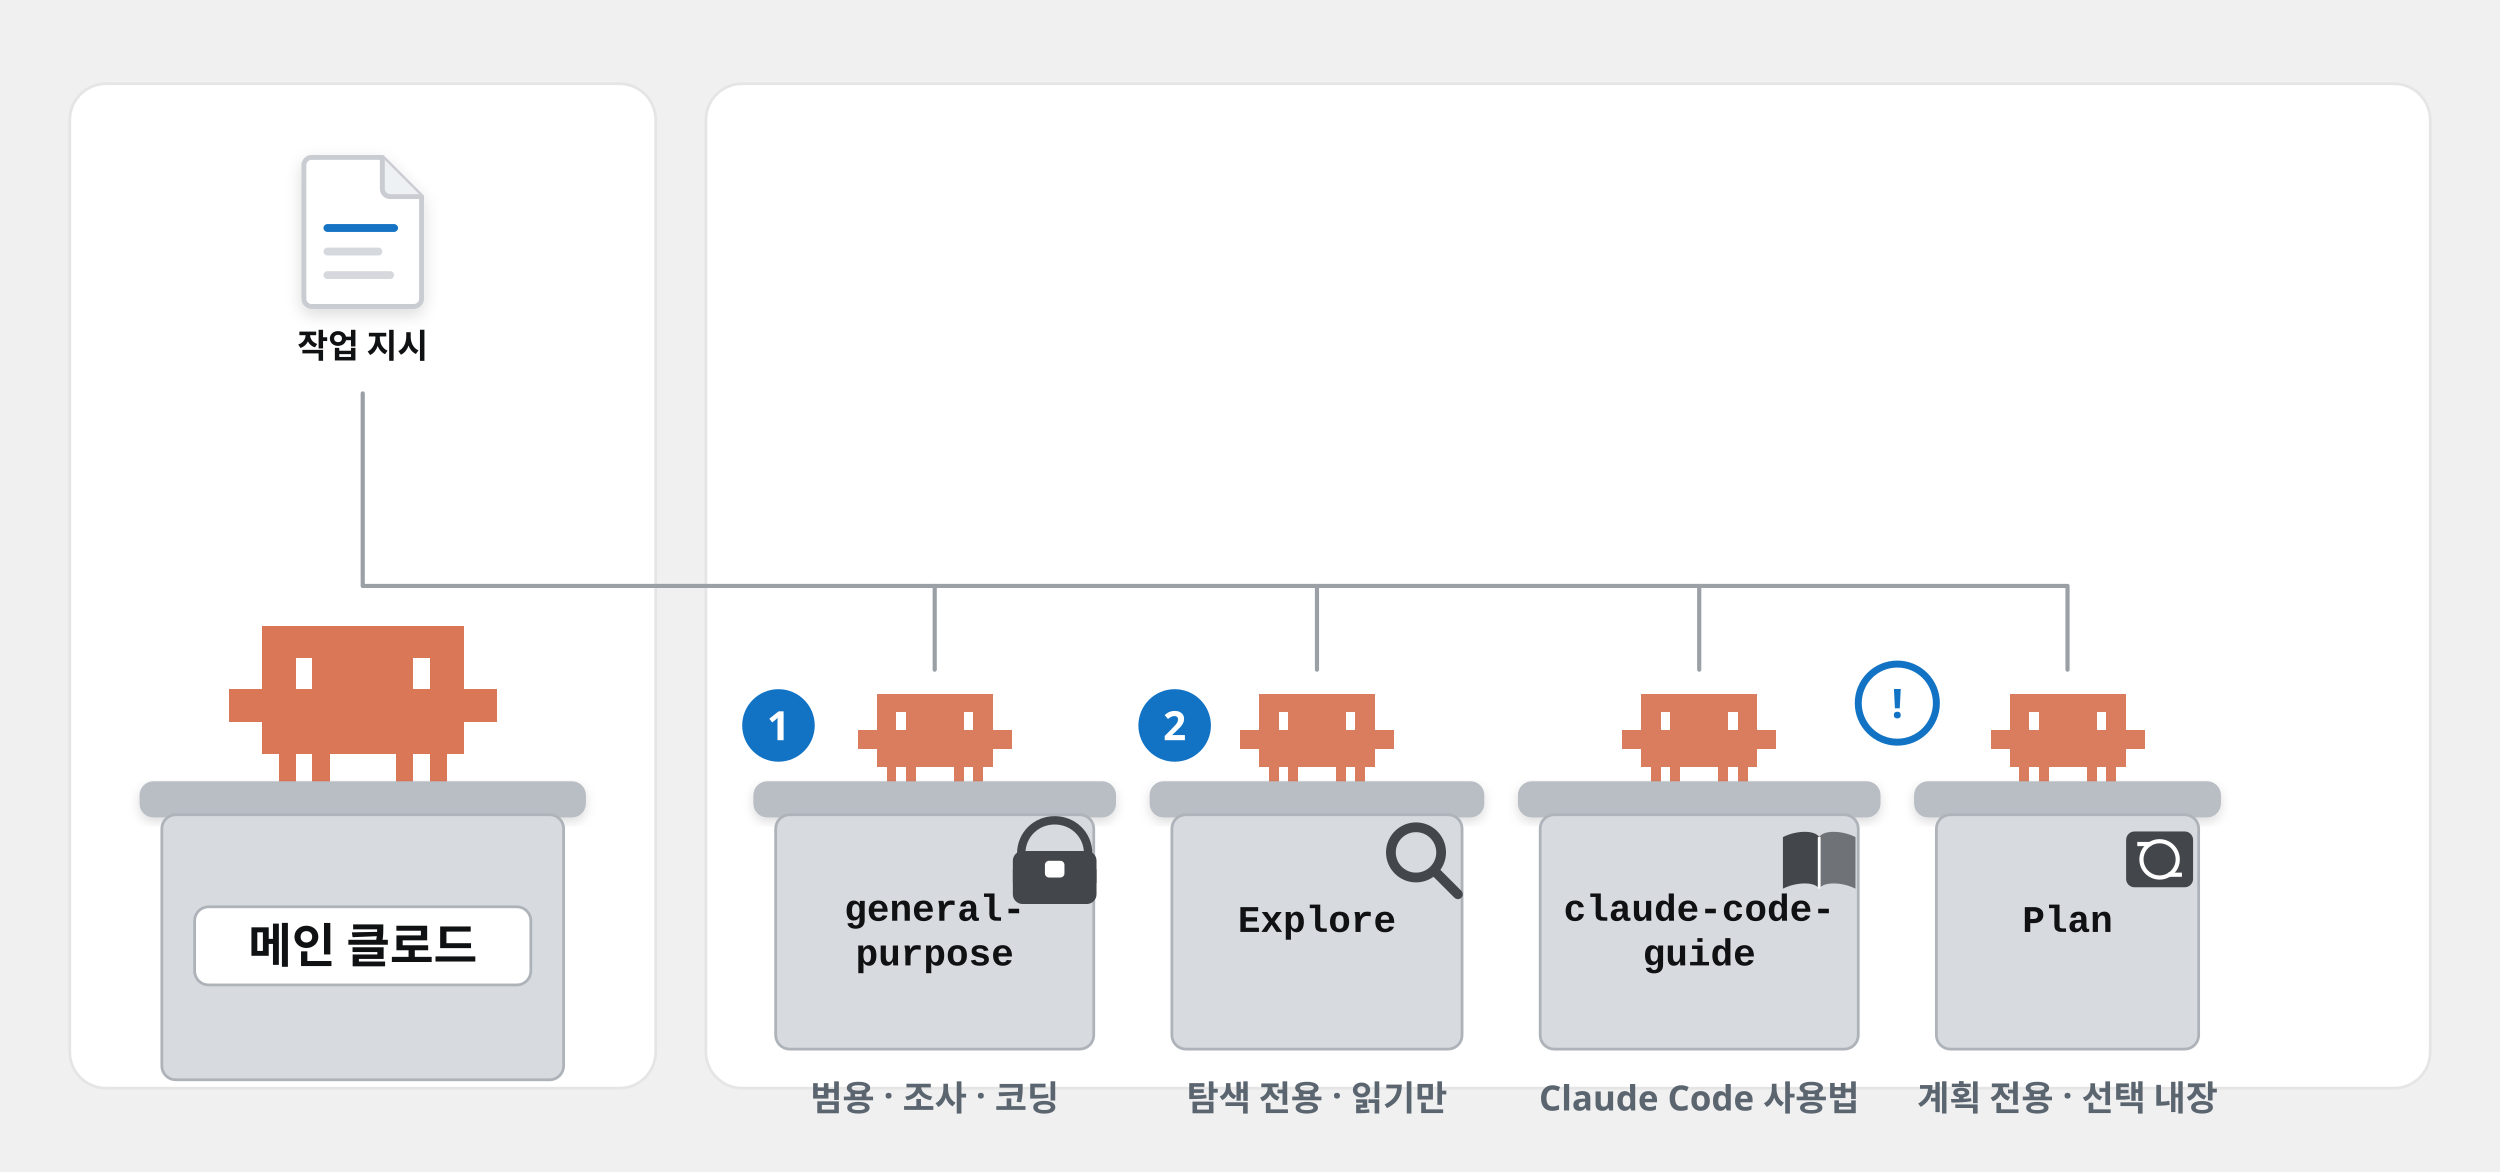
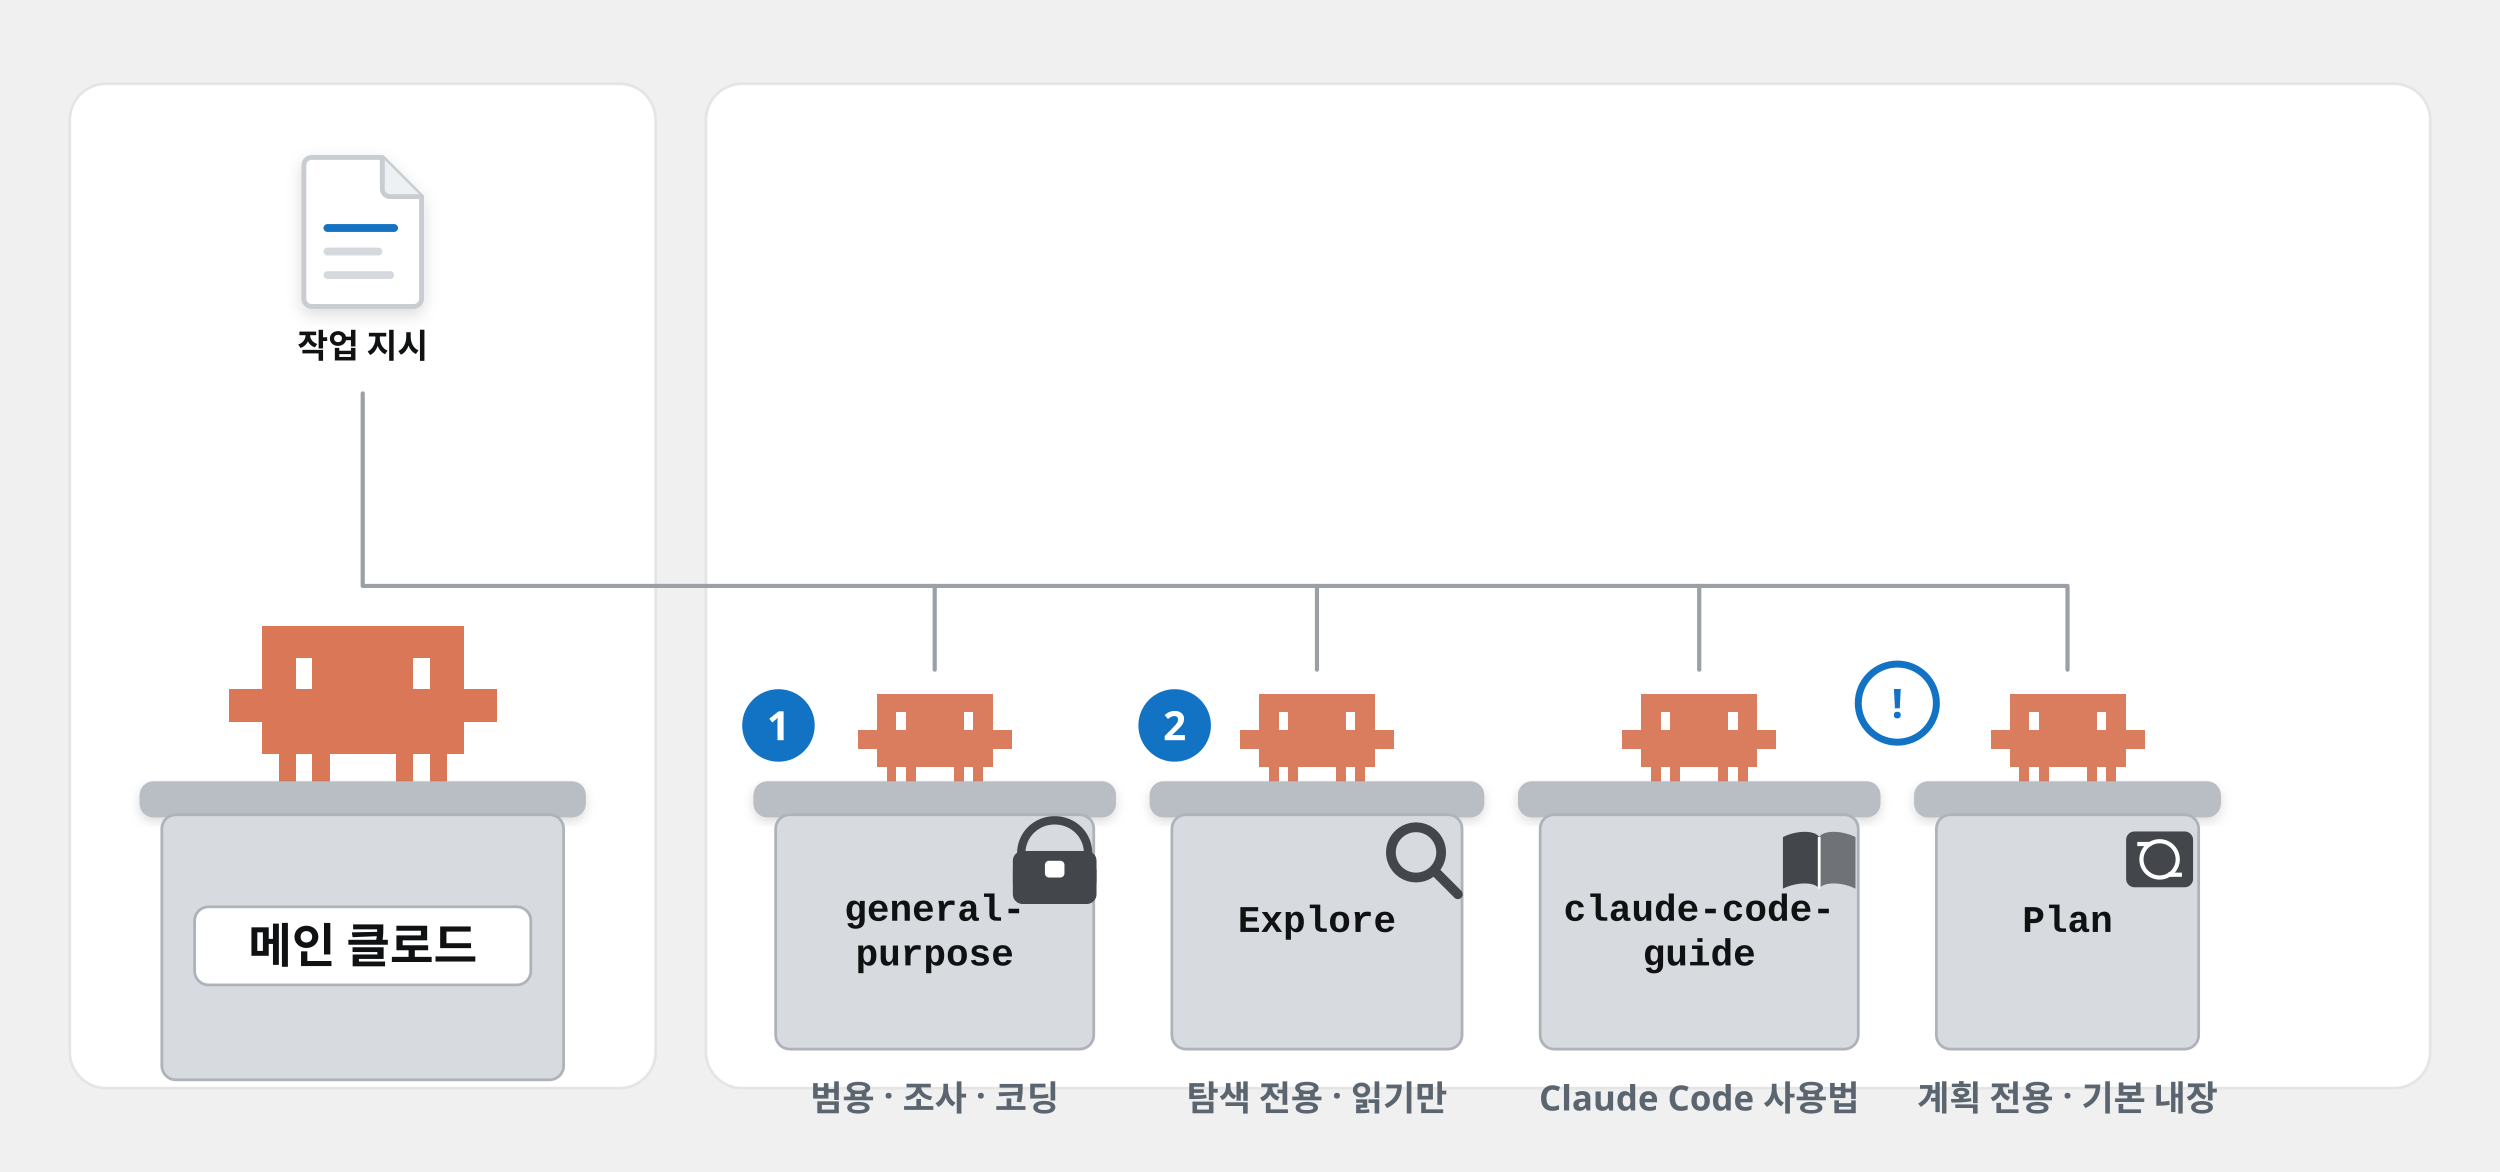
<svg xmlns="http://www.w3.org/2000/svg" viewBox="0 0 1792 840" width="1792" height="840" font-family="Pretendard, 'Pretendard Variable', 'Malgun Gothic', sans-serif">
  <defs>
    <filter id="sh" x="-15%" y="-15%" width="130%" height="140%">
      <feDropShadow dx="0" dy="8" stdDeviation="12" flood-color="#101113" flood-opacity="0.12" />
    </filter>
    <filter id="shs" x="-15%" y="-15%" width="130%" height="140%">
      <feDropShadow dx="0" dy="3" stdDeviation="4" flood-color="#101113" flood-opacity="0.14" />
    </filter>
    <marker id="ab" viewBox="0 0 10 10" refX="7" refY="5" markerWidth="4.2" markerHeight="4.2" orient="auto-start-reverse">
      <path d="M0 0L10 5L0 10z" fill="#1273c4" />
    </marker>
    <marker id="ak" viewBox="0 0 10 10" refX="7" refY="5" markerWidth="4.2" markerHeight="4.2" orient="auto-start-reverse">
      <path d="M0 0L10 5L0 10z" fill="#101113" />
    </marker>
    <marker id="ag" viewBox="0 0 10 10" refX="7" refY="5" markerWidth="4.2" markerHeight="4.2" orient="auto-start-reverse">
      <path d="M0 0L10 5L0 10z" fill="#12a150" />
    </marker>
  </defs>
  <rect x="50" y="60" width="420" height="720" rx="26" fill="#ffffff" stroke="#e5e5e5" stroke-width="2" />
  <rect x="506" y="60" width="1236" height="720" rx="26" fill="#ffffff" stroke="#e5e5e5" stroke-width="2" />
  <path transform="translate(164.0 448.6) scale(0.8)" d="M0 57.0h15.4v28.9h-15.4zM15 57.0h15.4v28.9h-15.4zM30 0.0h15.4v28.9h-15.4zM30 28.5h15.4v28.9h-15.4zM30 57.0h15.4v28.9h-15.4zM30 85.5h15.4v28.9h-15.4zM45 0.0h15.4v28.9h-15.4zM45 28.5h15.4v28.9h-15.4zM45 57.0h15.4v28.9h-15.4zM45 85.5h15.4v28.9h-15.4zM45 114.0h15.4v28.9h-15.4zM60 0.0h15.4v28.9h-15.4zM60 57.0h15.4v28.9h-15.4zM60 85.5h15.4v28.9h-15.4zM75 0.0h15.4v28.9h-15.4zM75 28.5h15.4v28.9h-15.4zM75 57.0h15.4v28.9h-15.4zM75 85.5h15.4v28.9h-15.4zM75 114.0h15.4v28.9h-15.4zM90 0.0h15.4v28.9h-15.4zM90 28.5h15.4v28.9h-15.4zM90 57.0h15.4v28.9h-15.4zM90 85.5h15.4v28.9h-15.4zM105 0.0h15.4v28.9h-15.4zM105 28.5h15.4v28.9h-15.4zM105 57.0h15.4v28.9h-15.4zM105 85.5h15.4v28.9h-15.4zM120 0.0h15.4v28.9h-15.4zM120 28.5h15.4v28.9h-15.4zM120 57.0h15.4v28.9h-15.4zM120 85.5h15.4v28.9h-15.4zM135 0.0h15.4v28.9h-15.4zM135 28.5h15.4v28.9h-15.4zM135 57.0h15.4v28.9h-15.4zM135 85.5h15.4v28.9h-15.4zM150 0.0h15.4v28.9h-15.4zM150 28.5h15.4v28.9h-15.4zM150 57.0h15.4v28.9h-15.4zM150 85.5h15.4v28.9h-15.4zM150 114.0h15.4v28.9h-15.4zM165 0.0h15.4v28.9h-15.4zM165 57.0h15.4v28.9h-15.4zM165 85.5h15.4v28.9h-15.4zM180 0.0h15.4v28.9h-15.4zM180 28.5h15.4v28.9h-15.4zM180 57.0h15.4v28.9h-15.4zM180 85.5h15.4v28.9h-15.4zM180 114.0h15.4v28.9h-15.4zM195 0.0h15.4v28.9h-15.4zM195 28.5h15.4v28.9h-15.4zM195 57.0h15.4v28.9h-15.4zM195 85.5h15.4v28.9h-15.4zM210 57.0h15.4v28.9h-15.4zM225 57.0h15.4v28.9h-15.4z" fill="#d97757" shape-rendering="crispEdges" />
  <rect x="100" y="560" width="320" height="26" rx="10" fill="#b9bec5" filter="url(#shs)" />
  <rect x="116" y="584" width="288" height="190" rx="10" fill="#d7dbe0" stroke="#aeb3ba" stroke-width="2" />
  <rect x="139.5" y="650" width="241" height="56" rx="10" fill="#fff" stroke="#aeb3ba" stroke-width="2" />
  <text x="260.0" y="690" font-size="34" font-weight="900" fill="#101113" text-anchor="middle">메인 클로드</text>
  <g transform="translate(215.0 110) rotate(0.0 45.0 56.25) scale(1.40625)" filter="url(#shs)">
    <path d="M6 2h36l20 20v52a4 4 0 0 1-4 4H6a4 4 0 0 1-4-4V6a4 4 0 0 1 4-4z" fill="#fff" stroke="#c9ccd1" stroke-width="2.5" />
    <path d="M42 2v16a4 4 0 0 0 4 4h16" fill="#eef1f4" stroke="#c9ccd1" stroke-width="2.5" />
    <rect x="12" y="36" width="38" height="4" rx="2" fill="#1273c4" />
    <rect x="12" y="48" width="30" height="4" rx="2" fill="#d5d8dc" />
    <rect x="12" y="60" width="36" height="4" rx="2" fill="#d5d8dc" />
  </g>
  <text x="260.0" y="256.5" font-size="24" font-weight="800" fill="#101113" text-anchor="middle">작업 지시</text>
  <path d="M260 282 L260 420 L1482 420 L1482 480" fill="none" stroke="#9aa0a6" stroke-width="3" stroke-linecap="round" stroke-linejoin="round" />
  <path d="M670 420 L670 480" fill="none" stroke="#9aa0a6" stroke-width="3" stroke-linecap="round" stroke-linejoin="round" />
  <path d="M944 420 L944 480" fill="none" stroke="#9aa0a6" stroke-width="3" stroke-linecap="round" stroke-linejoin="round" />
  <path d="M1218 420 L1218 480" fill="none" stroke="#9aa0a6" stroke-width="3" stroke-linecap="round" stroke-linejoin="round" />
  <path transform="translate(614.8 497.22) scale(0.46)" d="M0 57.0h15.4v28.9h-15.4zM15 57.0h15.4v28.9h-15.4zM30 0.0h15.4v28.9h-15.4zM30 28.5h15.4v28.9h-15.4zM30 57.0h15.4v28.9h-15.4zM30 85.5h15.4v28.9h-15.4zM45 0.0h15.4v28.9h-15.4zM45 28.5h15.4v28.9h-15.4zM45 57.0h15.4v28.9h-15.4zM45 85.5h15.4v28.9h-15.4zM45 114.0h15.4v28.9h-15.4zM60 0.0h15.4v28.9h-15.4zM60 57.0h15.4v28.9h-15.4zM60 85.5h15.4v28.9h-15.4zM75 0.0h15.4v28.9h-15.4zM75 28.5h15.4v28.9h-15.4zM75 57.0h15.4v28.9h-15.4zM75 85.5h15.4v28.9h-15.4zM75 114.0h15.4v28.9h-15.4zM90 0.0h15.4v28.9h-15.4zM90 28.5h15.4v28.9h-15.4zM90 57.0h15.4v28.9h-15.4zM90 85.5h15.4v28.9h-15.4zM105 0.0h15.4v28.9h-15.4zM105 28.5h15.4v28.9h-15.4zM105 57.0h15.4v28.9h-15.4zM105 85.5h15.4v28.9h-15.4zM120 0.0h15.4v28.9h-15.4zM120 28.5h15.4v28.9h-15.4zM120 57.0h15.4v28.9h-15.4zM120 85.5h15.4v28.9h-15.4zM135 0.0h15.4v28.9h-15.4zM135 28.5h15.4v28.9h-15.4zM135 57.0h15.4v28.9h-15.4zM135 85.5h15.4v28.9h-15.4zM150 0.0h15.4v28.9h-15.4zM150 28.5h15.4v28.9h-15.4zM150 57.0h15.4v28.9h-15.4zM150 85.5h15.4v28.9h-15.4zM150 114.0h15.4v28.9h-15.4zM165 0.0h15.4v28.9h-15.4zM165 57.0h15.4v28.9h-15.4zM165 85.5h15.4v28.9h-15.4zM180 0.0h15.4v28.9h-15.4zM180 28.5h15.4v28.9h-15.4zM180 57.0h15.4v28.9h-15.4zM180 85.5h15.4v28.9h-15.4zM180 114.0h15.4v28.9h-15.4zM195 0.0h15.4v28.9h-15.4zM195 28.5h15.4v28.9h-15.4zM195 57.0h15.4v28.9h-15.4zM195 85.5h15.4v28.9h-15.4zM210 57.0h15.4v28.9h-15.4zM225 57.0h15.4v28.9h-15.4z" fill="#d97757" shape-rendering="crispEdges" opacity="0.96" />
  <rect x="540" y="560" width="260" height="26" rx="10" fill="#b9bec5" filter="url(#shs)" />
  <rect x="556" y="584" width="228" height="168" rx="10" fill="#d7dbe0" stroke="#aeb3ba" stroke-width="2" />
  <g transform="translate(756 616) scale(1.0)">
    <path d="M-24 -4C-24 -18 -13 -28 0 -28C13 -28 24 -18 24 -4" fill="none" stroke="#43474b" stroke-width="6" stroke-linecap="round" />
    <rect x="-30" y="-6" width="60" height="38" rx="7" fill="#43474b" />
    <rect x="-30" y="7" width="60" height="10" fill="#43474b" opacity="0.7" />
    <rect x="-7" y="1" width="14" height="12" rx="3" fill="#fff" />
  </g>
  <text x="670.0" y="660" font-size="27" font-weight="900" fill="#101113" text-anchor="middle" font-family="'D2Coding', Consolas, 'Courier New', monospace">general-</text>
  <text x="670.0" y="692" font-size="27" font-weight="900" fill="#101113" text-anchor="middle" font-family="'D2Coding', Consolas, 'Courier New', monospace">purpose</text>
  <text x="670.0" y="796" font-size="25" font-weight="600" fill="#5b6570" text-anchor="middle">범용 · 조사 · 코딩</text>
  <circle cx="558" cy="520" r="28" fill="#1273c4" stroke="#fff" stroke-width="4" />
  <text x="558" y="530.6" font-size="29" font-weight="800" fill="#fff" text-anchor="middle">1</text>
  <path transform="translate(888.8 497.22) scale(0.46)" d="M0 57.0h15.4v28.9h-15.4zM15 57.0h15.4v28.9h-15.4zM30 0.0h15.4v28.9h-15.4zM30 28.5h15.4v28.9h-15.4zM30 57.0h15.4v28.9h-15.4zM30 85.5h15.4v28.9h-15.4zM45 0.0h15.4v28.9h-15.4zM45 28.5h15.4v28.9h-15.4zM45 57.0h15.4v28.9h-15.4zM45 85.5h15.4v28.9h-15.4zM45 114.0h15.4v28.9h-15.4zM60 0.0h15.4v28.9h-15.4zM60 57.0h15.4v28.9h-15.4zM60 85.5h15.4v28.9h-15.4zM75 0.0h15.4v28.9h-15.4zM75 28.5h15.4v28.9h-15.4zM75 57.0h15.4v28.9h-15.4zM75 85.5h15.4v28.9h-15.4zM75 114.0h15.4v28.9h-15.4zM90 0.0h15.4v28.9h-15.4zM90 28.5h15.4v28.9h-15.4zM90 57.0h15.4v28.9h-15.4zM90 85.5h15.4v28.9h-15.4zM105 0.0h15.4v28.9h-15.4zM105 28.5h15.4v28.9h-15.4zM105 57.0h15.4v28.9h-15.4zM105 85.5h15.4v28.9h-15.4zM120 0.0h15.4v28.9h-15.4zM120 28.5h15.4v28.9h-15.4zM120 57.0h15.4v28.9h-15.4zM120 85.5h15.4v28.9h-15.4zM135 0.0h15.4v28.9h-15.4zM135 28.5h15.4v28.9h-15.4zM135 57.0h15.4v28.9h-15.4zM135 85.5h15.4v28.9h-15.4zM150 0.0h15.4v28.9h-15.4zM150 28.5h15.4v28.9h-15.4zM150 57.0h15.4v28.9h-15.4zM150 85.5h15.4v28.9h-15.4zM150 114.0h15.4v28.9h-15.4zM165 0.0h15.4v28.9h-15.4zM165 57.0h15.4v28.9h-15.4zM165 85.5h15.4v28.9h-15.4zM180 0.0h15.4v28.9h-15.4zM180 28.5h15.4v28.9h-15.4zM180 57.0h15.4v28.9h-15.4zM180 85.5h15.4v28.9h-15.4zM180 114.0h15.4v28.9h-15.4zM195 0.0h15.4v28.9h-15.4zM195 28.5h15.4v28.9h-15.4zM195 57.0h15.4v28.9h-15.4zM195 85.5h15.4v28.9h-15.4zM210 57.0h15.4v28.9h-15.4zM225 57.0h15.4v28.9h-15.4z" fill="#d97757" shape-rendering="crispEdges" opacity="0.96" />
  <rect x="824" y="560" width="240" height="26" rx="10" fill="#b9bec5" filter="url(#shs)" />
  <rect x="840" y="584" width="208" height="168" rx="10" fill="#d7dbe0" stroke="#aeb3ba" stroke-width="2" />
  <g transform="translate(1020 616) scale(1.0)">
    <circle cx="-5" cy="-5" r="18" fill="none" stroke="#43474b" stroke-width="7" />
    <line x1="9" y1="9" x2="25" y2="25" stroke="#43474b" stroke-width="7" stroke-linecap="round" />
  </g>
  <text x="944.0" y="668" font-size="27" font-weight="900" fill="#101113" text-anchor="middle" font-family="'D2Coding', Consolas, 'Courier New', monospace">Explore</text>
  <text x="944.0" y="796" font-size="25" font-weight="600" fill="#5b6570" text-anchor="middle">탐색 전용 · 읽기만</text>
  <circle cx="842" cy="520" r="28" fill="#1273c4" stroke="#fff" stroke-width="4" />
  <text x="842" y="530.6" font-size="29" font-weight="800" fill="#fff" text-anchor="middle">2</text>
  <path transform="translate(1162.8 497.22) scale(0.46)" d="M0 57.0h15.4v28.9h-15.4zM15 57.0h15.4v28.9h-15.4zM30 0.0h15.4v28.9h-15.4zM30 28.5h15.4v28.9h-15.4zM30 57.0h15.4v28.9h-15.4zM30 85.5h15.4v28.9h-15.4zM45 0.0h15.4v28.9h-15.4zM45 28.5h15.4v28.9h-15.4zM45 57.0h15.4v28.9h-15.4zM45 85.5h15.4v28.9h-15.4zM45 114.0h15.4v28.9h-15.4zM60 0.0h15.4v28.9h-15.4zM60 57.0h15.4v28.9h-15.4zM60 85.5h15.4v28.9h-15.4zM75 0.0h15.4v28.9h-15.4zM75 28.5h15.4v28.9h-15.4zM75 57.0h15.4v28.9h-15.4zM75 85.5h15.4v28.9h-15.4zM75 114.0h15.4v28.9h-15.4zM90 0.0h15.4v28.9h-15.4zM90 28.5h15.4v28.9h-15.4zM90 57.0h15.4v28.9h-15.4zM90 85.5h15.4v28.9h-15.4zM105 0.0h15.4v28.9h-15.4zM105 28.5h15.4v28.9h-15.4zM105 57.0h15.4v28.9h-15.4zM105 85.5h15.4v28.9h-15.4zM120 0.0h15.4v28.9h-15.4zM120 28.5h15.4v28.9h-15.4zM120 57.0h15.4v28.9h-15.4zM120 85.5h15.4v28.9h-15.4zM135 0.0h15.4v28.9h-15.4zM135 28.5h15.4v28.9h-15.4zM135 57.0h15.4v28.9h-15.4zM135 85.5h15.4v28.9h-15.4zM150 0.0h15.4v28.9h-15.4zM150 28.5h15.4v28.9h-15.4zM150 57.0h15.4v28.9h-15.4zM150 85.5h15.4v28.9h-15.4zM150 114.0h15.4v28.9h-15.4zM165 0.0h15.4v28.9h-15.4zM165 57.0h15.4v28.9h-15.4zM165 85.5h15.4v28.9h-15.4zM180 0.0h15.4v28.9h-15.4zM180 28.5h15.4v28.9h-15.4zM180 57.0h15.4v28.9h-15.4zM180 85.5h15.4v28.9h-15.4zM180 114.0h15.4v28.9h-15.4zM195 0.0h15.4v28.9h-15.4zM195 28.5h15.4v28.9h-15.4zM195 57.0h15.4v28.9h-15.4zM195 85.5h15.4v28.9h-15.4zM210 57.0h15.4v28.9h-15.4zM225 57.0h15.4v28.9h-15.4z" fill="#d97757" shape-rendering="crispEdges" opacity="0.96" />
  <rect x="1088" y="560" width="260" height="26" rx="10" fill="#b9bec5" filter="url(#shs)" />
  <rect x="1104" y="584" width="228" height="168" rx="10" fill="#d7dbe0" stroke="#aeb3ba" stroke-width="2" />
  <g transform="translate(1304 616) scale(1.0)">
    <path d="M-26 -16C-16 -21 -3 -21 0 -16V21C-3 16 -16 16 -26 21Z" fill="#43474b" />
    <path d="M26 -16C16 -21 3 -21 0 -16V21C3 16 16 16 26 21Z" fill="#43474b" opacity="0.7" />
    <line x1="0" y1="-16" x2="0" y2="21" stroke="#fff" stroke-width="2" />
  </g>
  <text x="1218.0" y="660" font-size="27" font-weight="900" fill="#101113" text-anchor="middle" font-family="'D2Coding', Consolas, 'Courier New', monospace">claude-code-</text>
  <text x="1218.0" y="692" font-size="27" font-weight="900" fill="#101113" text-anchor="middle" font-family="'D2Coding', Consolas, 'Courier New', monospace">guide</text>
  <text x="1218.0" y="796" font-size="25" font-weight="600" fill="#5b6570" text-anchor="middle">Claude Code 사용법</text>
  <path transform="translate(1426.8 497.22) scale(0.46)" d="M0 57.0h15.4v28.9h-15.4zM15 57.0h15.4v28.9h-15.4zM30 0.0h15.4v28.9h-15.4zM30 28.5h15.4v28.9h-15.4zM30 57.0h15.4v28.9h-15.4zM30 85.5h15.4v28.9h-15.4zM45 0.0h15.4v28.9h-15.4zM45 28.5h15.4v28.9h-15.4zM45 57.0h15.4v28.9h-15.4zM45 85.5h15.4v28.9h-15.4zM45 114.0h15.4v28.9h-15.4zM60 0.0h15.4v28.9h-15.4zM60 57.0h15.4v28.9h-15.4zM60 85.5h15.4v28.9h-15.4zM75 0.0h15.4v28.9h-15.4zM75 28.5h15.4v28.9h-15.4zM75 57.0h15.4v28.9h-15.4zM75 85.5h15.4v28.9h-15.4zM75 114.0h15.4v28.9h-15.4zM90 0.0h15.4v28.9h-15.4zM90 28.5h15.4v28.9h-15.4zM90 57.0h15.4v28.9h-15.4zM90 85.5h15.4v28.9h-15.4zM105 0.0h15.4v28.9h-15.4zM105 28.5h15.4v28.9h-15.4zM105 57.0h15.4v28.9h-15.4zM105 85.5h15.4v28.9h-15.4zM120 0.0h15.4v28.9h-15.4zM120 28.5h15.4v28.9h-15.4zM120 57.0h15.4v28.9h-15.4zM120 85.5h15.4v28.9h-15.4zM135 0.0h15.4v28.9h-15.4zM135 28.5h15.4v28.9h-15.4zM135 57.0h15.4v28.9h-15.4zM135 85.5h15.4v28.9h-15.4zM150 0.0h15.4v28.9h-15.4zM150 28.5h15.4v28.9h-15.4zM150 57.0h15.4v28.9h-15.4zM150 85.5h15.4v28.9h-15.4zM150 114.0h15.4v28.9h-15.4zM165 0.0h15.4v28.9h-15.4zM165 57.0h15.4v28.9h-15.4zM165 85.5h15.4v28.9h-15.4zM180 0.0h15.4v28.9h-15.4zM180 28.5h15.4v28.9h-15.4zM180 57.0h15.4v28.9h-15.4zM180 85.5h15.4v28.9h-15.4zM180 114.0h15.4v28.9h-15.4zM195 0.0h15.4v28.9h-15.4zM195 28.5h15.4v28.9h-15.4zM195 57.0h15.4v28.9h-15.4zM195 85.5h15.4v28.9h-15.4zM210 57.0h15.4v28.9h-15.4zM225 57.0h15.4v28.9h-15.4z" fill="#d97757" shape-rendering="crispEdges" opacity="0.96" />
  <rect x="1372" y="560" width="220" height="26" rx="10" fill="#b9bec5" filter="url(#shs)" />
  <rect x="1388" y="584" width="188" height="168" rx="10" fill="#d7dbe0" stroke="#aeb3ba" stroke-width="2" />
  <g transform="translate(1548 616) scale(1.0)">
    <rect x="-24" y="-20" width="48" height="40" rx="6" fill="#43474b" />
    <circle cx="0" cy="0" r="13" fill="none" stroke="#fff" stroke-width="3" />
    <line x1="-16" y1="-11" x2="-6" y2="-11" stroke="#fff" stroke-width="3" />
    <line x1="6" y1="11" x2="16" y2="11" stroke="#fff" stroke-width="3" />
  </g>
  <text x="1482.0" y="668" font-size="27" font-weight="900" fill="#101113" text-anchor="middle" font-family="'D2Coding', Consolas, 'Courier New', monospace">Plan</text>
-   <text x="1482.0" y="796" font-size="25" font-weight="600" fill="#5b6570" text-anchor="middle">계획 전용 · 선택 내장</text>
+   <text x="1482.0" y="796" font-size="25" font-weight="600" fill="#5b6570" text-anchor="middle">계획 전용 · 기본 내장</text>
  <circle cx="1360.0" cy="504" r="28" fill="#fff" stroke="#1273c4" stroke-width="5" />
  <text x="1360.0" y="514.6" font-size="29" font-weight="800" fill="#1273c4" text-anchor="middle">!</text>
</svg>
